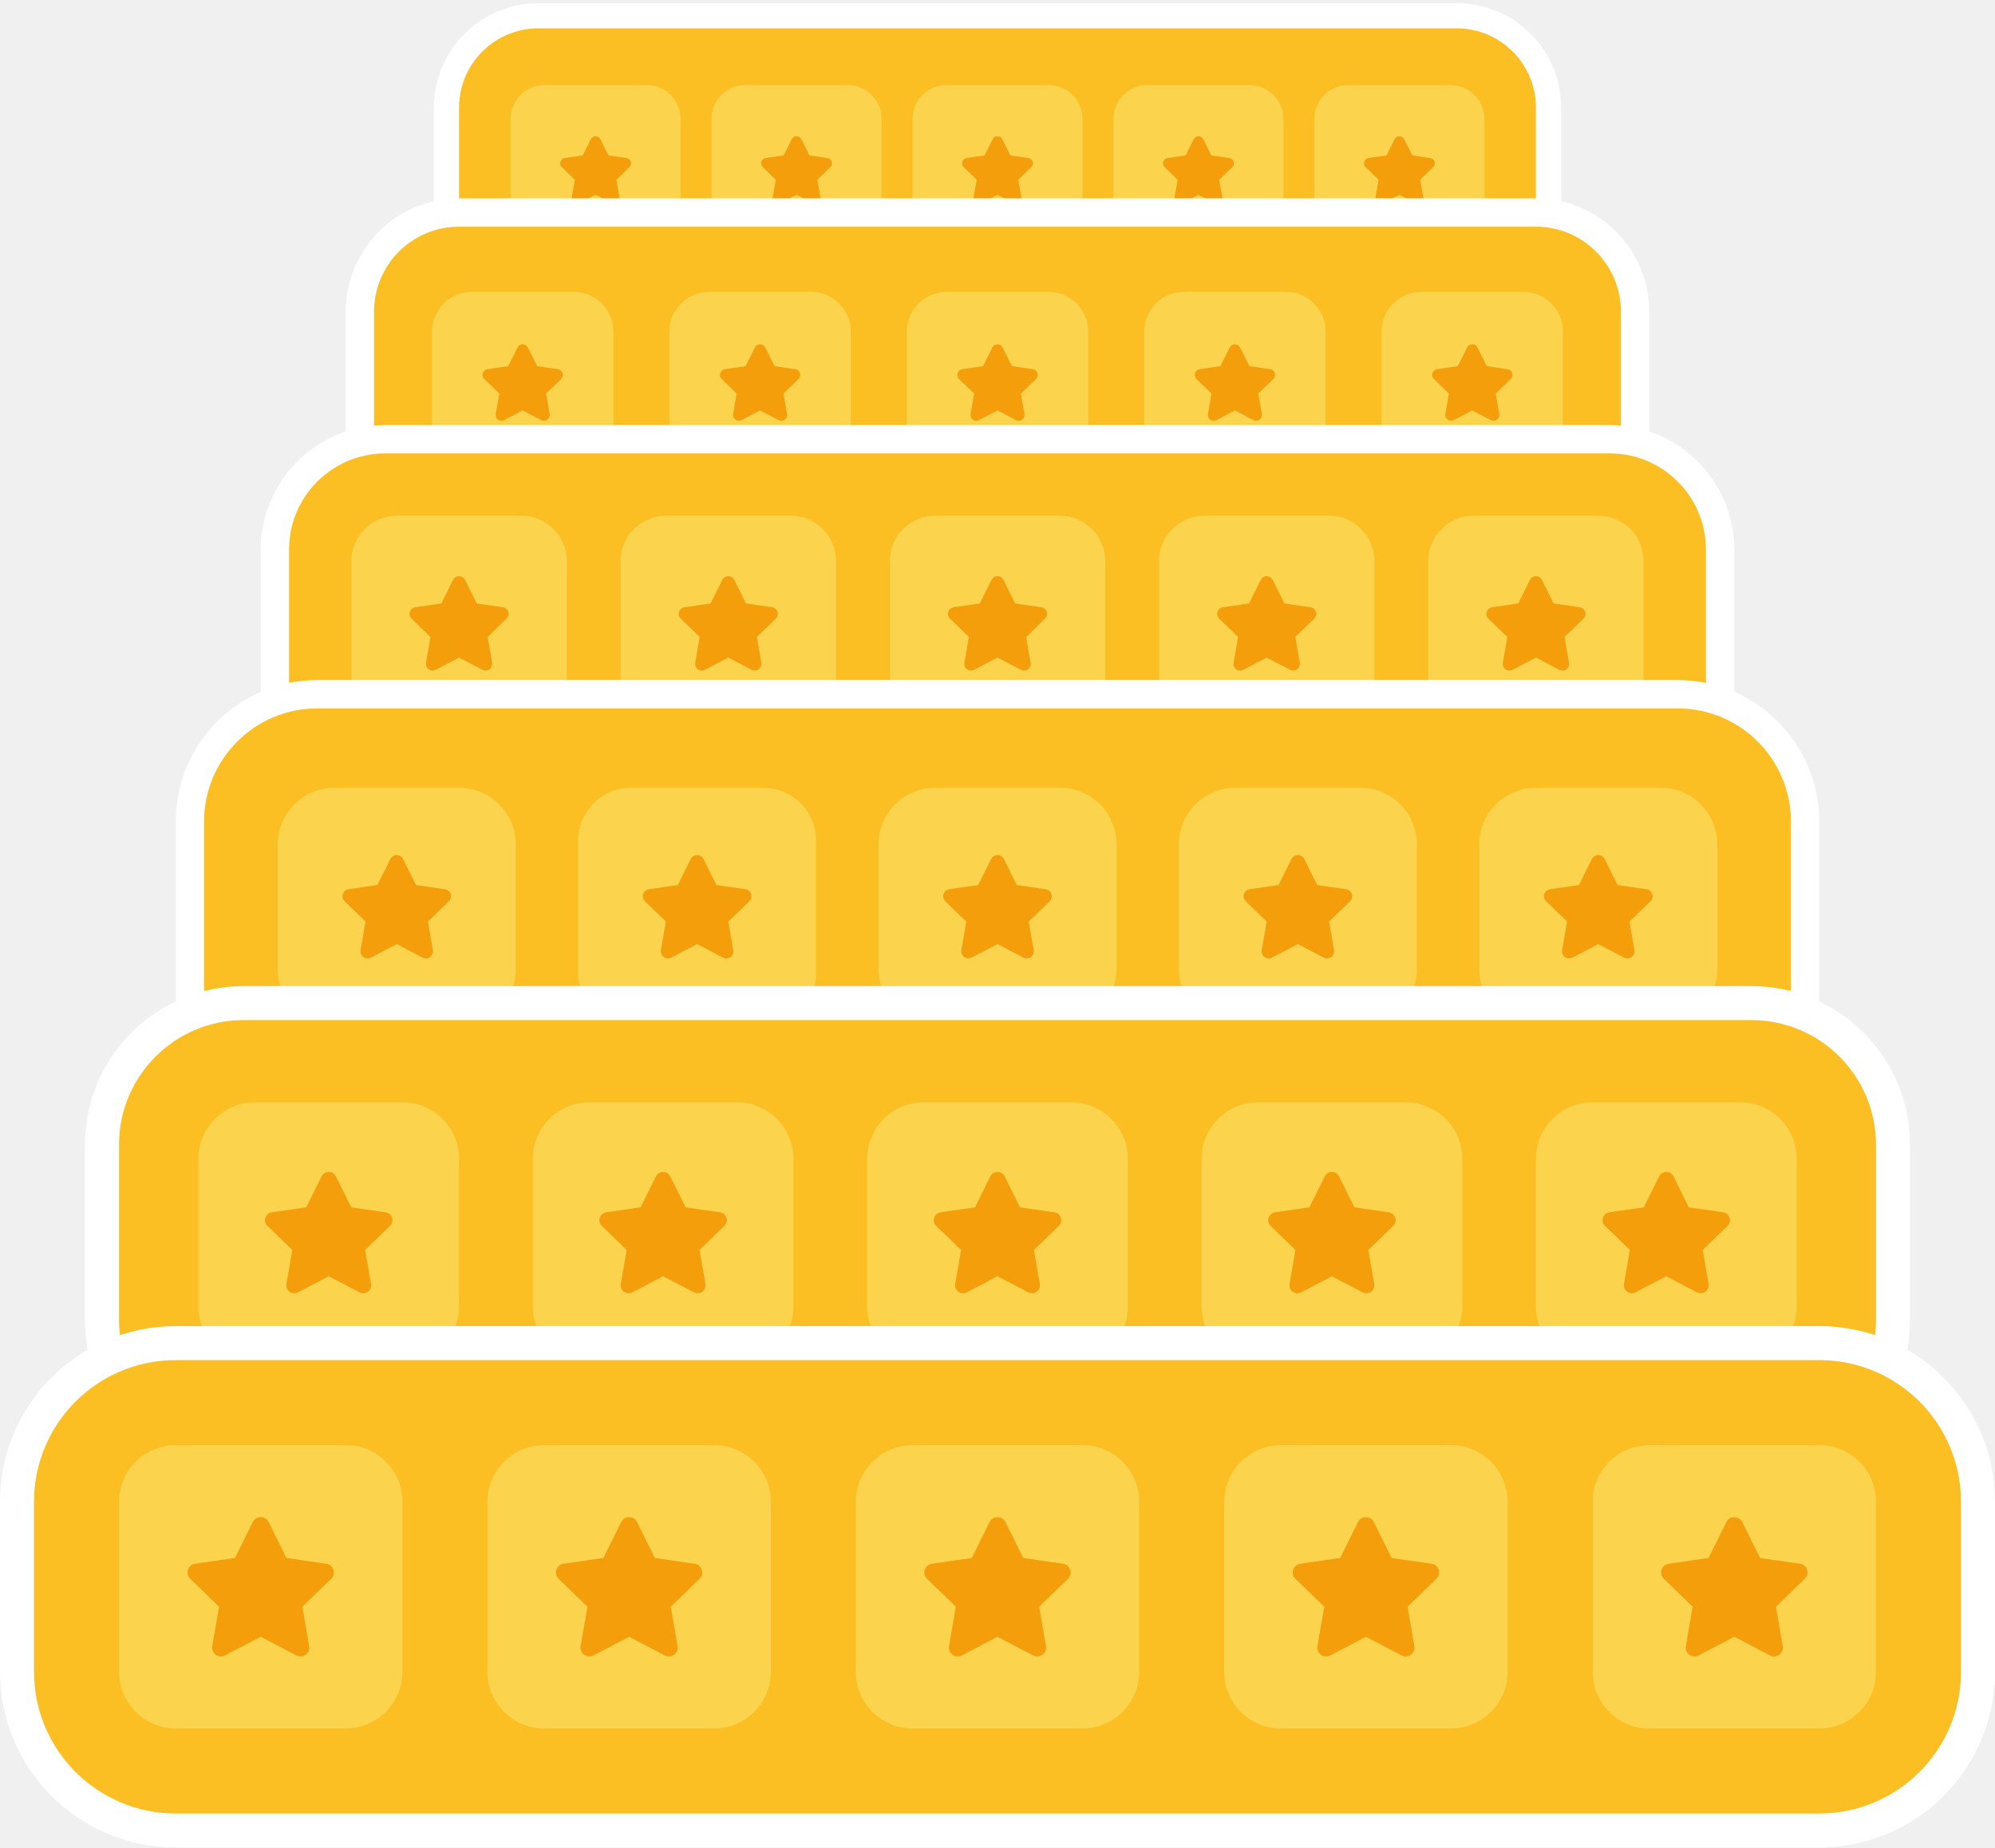
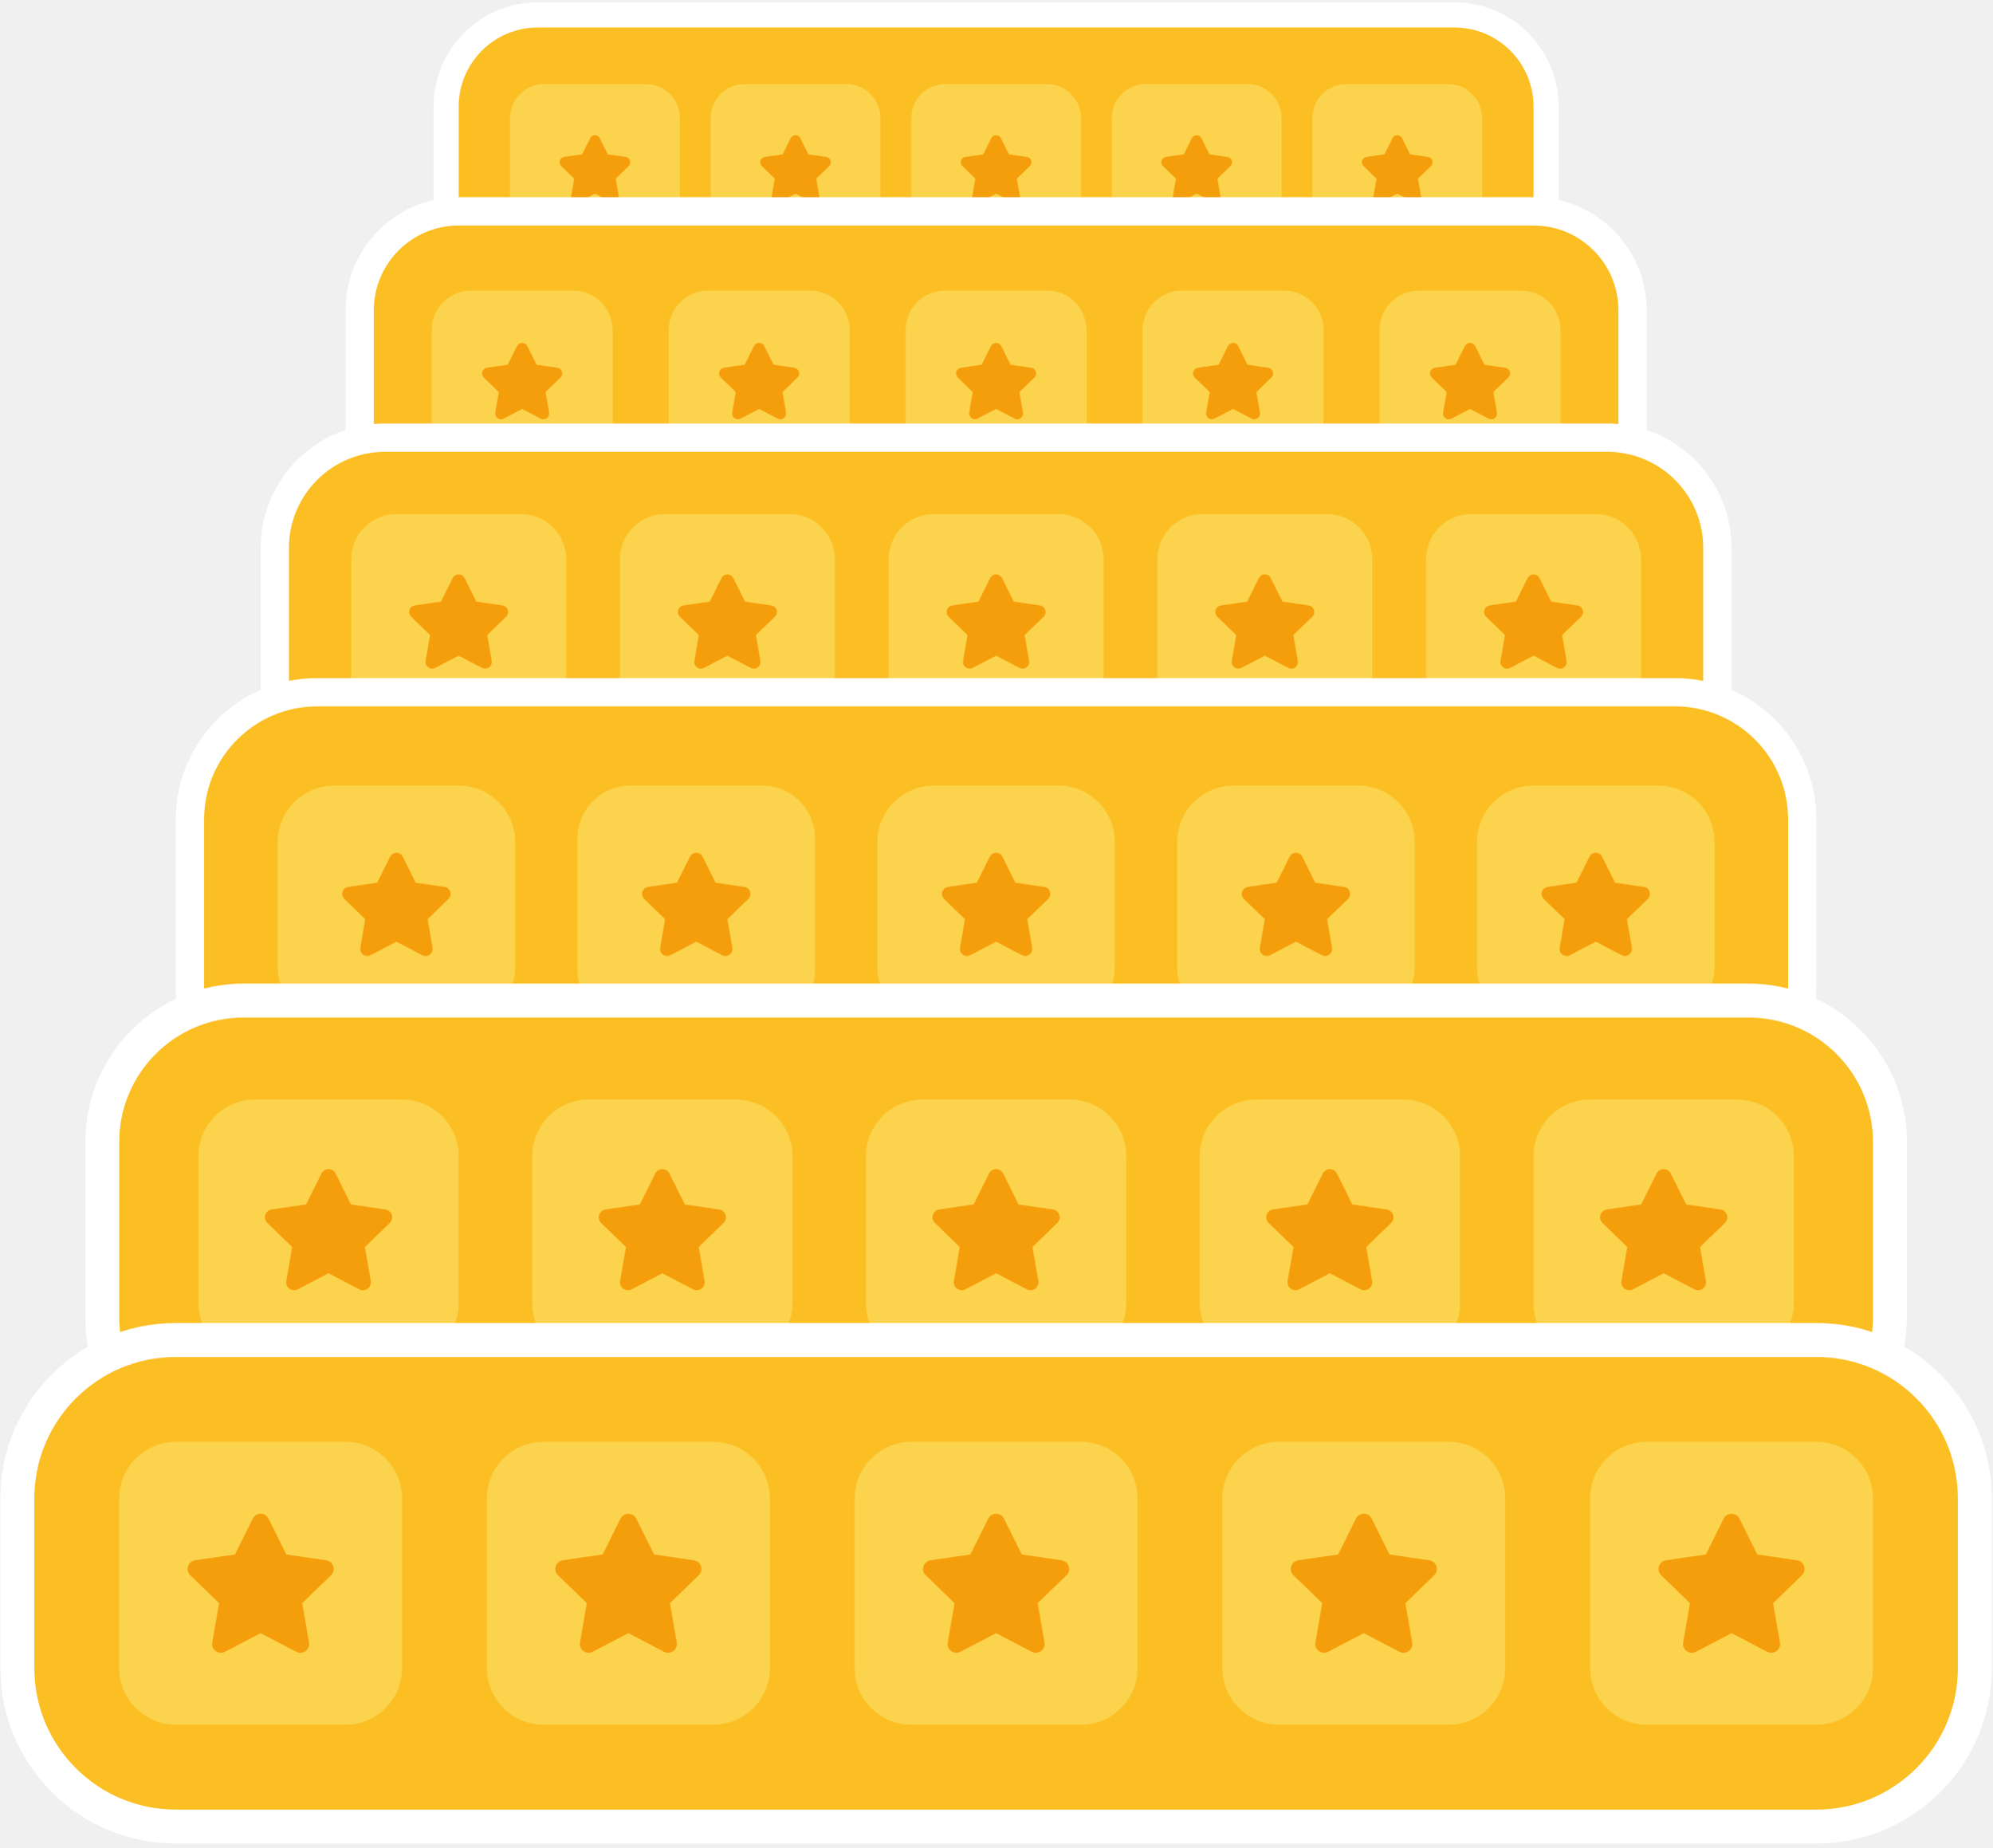
- <svg xmlns="http://www.w3.org/2000/svg" width="352" height="326" viewBox="0 0 352 326" fill="none">
-   <rect x="78.778" y="2.778" width="194.444" height="54.444" rx="16.222" fill="#FBBF24" />
-   <rect x="78.778" y="2.778" width="194.444" height="54.444" rx="16.222" stroke="white" stroke-width="4.444" />
-   <rect x="90.091" y="15" width="30" height="30" rx="6" fill="#FCD34D" />
-   <g clip-path="url(#clip0_105_1932)">
-     <path d="M103.1 27.804L104.615 24.752C104.81 24.36 105.372 24.36 105.566 24.752L107.081 27.804L110.47 28.297C110.905 28.36 111.078 28.891 110.763 29.196L108.312 31.57L108.89 34.924C108.965 35.355 108.51 35.683 108.121 35.48L105.091 33.895L102.061 35.48C101.672 35.683 101.217 35.355 101.291 34.924L101.87 31.57L99.418 29.196C99.103 28.891 99.277 28.36 99.712 28.297L103.1 27.804Z" fill="#F59E0B" stroke="#F59E0B" stroke-width="0.833" stroke-linecap="round" stroke-linejoin="round" />
+ <svg xmlns="http://www.w3.org/2000/svg" width="290" height="269" viewBox="0 0 290 269" fill="none">
+   <rect x="64.935" y="2.17" width="160.131" height="44.837" rx="13.36" fill="#FBBF24" />
+   <rect x="64.935" y="2.17" width="160.131" height="44.837" rx="13.36" stroke="white" stroke-width="3.66" />
+   <rect x="74.251" y="12.235" width="24.706" height="24.706" rx="4.941" fill="#FCD34D" />
+   <path d="M84.965 22.78L86.213 20.267C86.373 19.944 86.836 19.944 86.996 20.267L88.244 22.78L91.034 23.186C91.392 23.238 91.535 23.675 91.276 23.926L89.257 25.881L89.733 28.643C89.794 28.998 89.42 29.269 89.1 29.101L86.604 27.796L84.109 29.101C83.788 29.269 83.414 28.998 83.475 28.643L83.952 25.881L81.933 23.926C81.674 23.675 81.816 23.238 82.174 23.186L84.965 22.78Z" fill="#F59E0B" stroke="#F59E0B" stroke-width="0.686" stroke-linecap="round" stroke-linejoin="round" />
+   <rect x="103.449" y="12.235" width="24.706" height="24.706" rx="4.941" fill="#FCD34D" />
+   <g clip-path="url(#clip0_321_527)">
+     <path d="M114.163 22.78L115.41 20.267C115.571 19.944 116.033 19.944 116.194 20.267L117.441 22.78L120.232 23.186C120.59 23.238 120.733 23.675 120.474 23.926L118.455 25.881L118.931 28.643C118.992 28.998 118.618 29.269 118.297 29.101L115.802 27.796L113.307 29.101C112.986 29.269 112.612 28.998 112.673 28.643L113.149 25.881L111.131 23.926C110.871 23.675 111.014 23.238 111.372 23.186L114.163 22.78Z" fill="#F59E0B" stroke="#F59E0B" stroke-width="0.686" stroke-linecap="round" stroke-linejoin="round" />
  </g>
-   <rect x="125.545" y="15" width="30" height="30" rx="6" fill="#FCD34D" />
-   <path d="M138.555 27.804L140.07 24.752C140.264 24.36 140.826 24.36 141.021 24.752L142.536 27.804L145.925 28.297C146.359 28.36 146.533 28.891 146.218 29.196L143.766 31.57L144.345 34.924C144.419 35.355 143.964 35.683 143.575 35.48L140.545 33.895L137.515 35.48C137.126 35.683 136.671 35.355 136.746 34.924L137.324 31.57L134.873 29.196C134.558 28.891 134.731 28.36 135.166 28.297L138.555 27.804Z" fill="#F59E0B" stroke="#F59E0B" stroke-width="0.833" stroke-linecap="round" stroke-linejoin="round" />
-   <rect x="161" y="15" width="30" height="30" rx="6" fill="#FCD34D" />
-   <path d="M174.009 27.804L175.524 24.752C175.719 24.36 176.281 24.36 176.475 24.752L177.991 27.804L181.379 28.297C181.814 28.36 181.987 28.891 181.672 29.196L179.221 31.57L179.799 34.924C179.874 35.355 179.419 35.683 179.03 35.48L176 33.895L172.97 35.48C172.581 35.683 172.126 35.355 172.2 34.924L172.779 31.57L170.327 29.196C170.013 28.891 170.186 28.36 170.621 28.297L174.009 27.804Z" fill="#F59E0B" stroke="#F59E0B" stroke-width="0.833" stroke-linecap="round" stroke-linejoin="round" />
-   <rect x="196.455" y="15" width="30" height="30" rx="6" fill="#FCD34D" />
-   <path d="M209.464 27.804L210.979 24.752C211.173 24.36 211.735 24.36 211.93 24.752L213.445 27.804L216.834 28.297C217.268 28.36 217.442 28.891 217.127 29.196L214.675 31.57L215.254 34.924C215.328 35.355 214.874 35.683 214.485 35.48L211.454 33.895L208.424 35.48C208.035 35.683 207.581 35.355 207.655 34.924L208.233 31.57L205.782 29.196C205.467 28.891 205.64 28.36 206.075 28.297L209.464 27.804Z" fill="#F59E0B" stroke="#F59E0B" stroke-width="0.833" stroke-linecap="round" stroke-linejoin="round" />
-   <rect x="231.909" y="15" width="30" height="30" rx="6" fill="#FCD34D" />
-   <g clip-path="url(#clip1_105_1932)">
-     <path d="M244.918 27.804L246.433 24.752C246.628 24.36 247.19 24.36 247.384 24.752L248.9 27.804L252.288 28.297C252.723 28.36 252.896 28.891 252.581 29.196L250.13 31.57L250.708 34.924C250.783 35.355 250.328 35.683 249.939 35.48L246.909 33.895L243.879 35.48C243.49 35.683 243.035 35.355 243.109 34.924L243.688 31.57L241.236 29.196C240.922 28.891 241.095 28.36 241.53 28.297L244.918 27.804Z" fill="#F59E0B" stroke="#F59E0B" stroke-width="0.833" stroke-linecap="round" stroke-linejoin="round" />
+   <rect x="132.647" y="12.235" width="24.706" height="24.706" rx="4.941" fill="#FCD34D" />
+   <g clip-path="url(#clip1_321_527)">
+     <path d="M143.361 22.78L144.608 20.267C144.769 19.944 145.231 19.944 145.391 20.267L146.639 22.78L149.43 23.186C149.788 23.238 149.931 23.675 149.671 23.926L147.652 25.881L148.129 28.643C148.19 28.998 147.816 29.269 147.495 29.101L145 27.796L142.504 29.101C142.184 29.269 141.81 28.998 141.871 28.643L142.347 25.881L140.328 23.926C140.069 23.675 140.212 23.238 140.57 23.186L143.361 22.78Z" fill="#F59E0B" stroke="#F59E0B" stroke-width="0.686" stroke-linecap="round" stroke-linejoin="round" />
  </g>
-   <rect x="63.5" y="37.5" width="225" height="60" rx="17.5" fill="#FBBF24" />
-   <rect x="63.5" y="37.5" width="225" height="60" rx="17.5" stroke="white" stroke-width="5" />
-   <rect x="76.227" y="51.5" width="32" height="32" rx="7" fill="#FCD34D" />
-   <path d="M89.952 64.991L91.684 61.503C91.906 61.055 92.548 61.055 92.77 61.503L94.502 64.991L98.375 65.553C98.872 65.626 99.07 66.233 98.71 66.581L95.908 69.295L96.57 73.128C96.654 73.62 96.135 73.995 95.69 73.763L92.227 71.952L88.764 73.763C88.32 73.995 87.8 73.62 87.885 73.128L88.546 69.295L85.744 66.581C85.385 66.233 85.583 65.626 86.079 65.553L89.952 64.991Z" fill="#F59E0B" stroke="#F59E0B" stroke-width="0.833" stroke-linecap="round" stroke-linejoin="round" />
-   <rect x="118.114" y="51.5" width="32" height="32" rx="7" fill="#FCD34D" />
-   <path d="M131.838 64.991L133.57 61.503C133.792 61.055 134.435 61.055 134.657 61.503L136.389 64.991L140.261 65.553C140.758 65.626 140.956 66.233 140.596 66.581L137.795 69.295L138.456 73.128C138.541 73.62 138.021 73.995 137.577 73.763L134.114 71.952L130.65 73.763C130.206 73.995 129.686 73.62 129.771 73.128L130.432 69.295L127.631 66.581C127.271 66.233 127.469 65.626 127.966 65.553L131.838 64.991Z" fill="#F59E0B" stroke="#F59E0B" stroke-width="0.833" stroke-linecap="round" stroke-linejoin="round" />
-   <rect x="160" y="51.5" width="32" height="32" rx="7" fill="#FCD34D" />
-   <path d="M173.725 64.991L175.456 61.503C175.679 61.055 176.321 61.055 176.543 61.503L178.275 64.991L182.148 65.553C182.644 65.626 182.842 66.233 182.483 66.581L179.681 69.295L180.342 73.128C180.427 73.62 179.907 73.995 179.463 73.763L176 71.952L172.537 73.763C172.092 73.995 171.573 73.62 171.657 73.128L172.319 69.295L169.517 66.581C169.157 66.233 169.355 65.626 169.852 65.553L173.725 64.991Z" fill="#F59E0B" stroke="#F59E0B" stroke-width="0.833" stroke-linecap="round" stroke-linejoin="round" />
-   <rect x="201.886" y="51.5" width="32" height="32" rx="7" fill="#FCD34D" />
-   <path d="M215.611 64.991L217.343 61.503C217.565 61.055 218.207 61.055 218.43 61.503L220.161 64.991L224.034 65.553C224.531 65.626 224.729 66.233 224.369 66.581L221.567 69.295L222.229 73.128C222.313 73.62 221.794 73.995 221.349 73.763L217.886 71.952L214.423 73.763C213.979 73.995 213.459 73.62 213.544 73.128L214.205 69.295L211.403 66.581C211.044 66.233 211.242 65.626 211.739 65.553L215.611 64.991Z" fill="#F59E0B" stroke="#F59E0B" stroke-width="0.833" stroke-linecap="round" stroke-linejoin="round" />
-   <rect x="243.773" y="51.5" width="32" height="32" rx="7" fill="#FCD34D" />
-   <path d="M257.497 64.991L259.229 61.503C259.451 61.055 260.094 61.055 260.316 61.503L262.048 64.991L265.92 65.553C266.417 65.626 266.615 66.233 266.255 66.581L263.454 69.295L264.115 73.128C264.2 73.62 263.68 73.995 263.236 73.763L259.773 71.952L256.31 73.763C255.865 73.995 255.345 73.62 255.43 73.128L256.091 69.295L253.29 66.581C252.93 66.233 253.128 65.626 253.625 65.553L257.497 64.991Z" fill="#F59E0B" stroke="#F59E0B" stroke-width="0.833" stroke-linecap="round" stroke-linejoin="round" />
-   <rect x="48.5" y="77.5" width="255" height="65" rx="19.5" fill="#FBBF24" />
-   <rect x="48.5" y="77.5" width="255" height="65" rx="19.5" stroke="white" stroke-width="5" />
-   <rect x="62" y="91" width="38" height="38" rx="8" fill="#FCD34D" />
-   <path d="M78.156 106.863L80.321 102.503C80.598 101.943 81.401 101.943 81.679 102.503L83.844 106.863L88.684 107.567C89.305 107.657 89.553 108.416 89.103 108.852L85.601 112.243L86.428 117.034C86.534 117.65 85.884 118.119 85.329 117.828L81 115.565L76.671 117.828C76.115 118.119 75.466 117.65 75.572 117.034L76.398 112.243L72.896 108.852C72.447 108.416 72.694 107.657 73.315 107.567L78.156 106.863Z" fill="#F59E0B" stroke="#F59E0B" stroke-width="0.833" stroke-linecap="round" stroke-linejoin="round" />
-   <rect x="109.5" y="91" width="38" height="38" rx="8" fill="#FCD34D" />
-   <path d="M125.656 106.863L127.821 102.503C128.098 101.943 128.901 101.943 129.179 102.503L131.344 106.863L136.184 107.567C136.806 107.657 137.053 108.416 136.603 108.852L133.101 112.243L133.928 117.034C134.034 117.65 133.384 118.119 132.829 117.828L128.5 115.565L124.171 117.828C123.615 118.119 122.966 117.65 123.072 117.034L123.898 112.243L120.396 108.852C119.947 108.416 120.194 107.657 120.815 107.567L125.656 106.863Z" fill="#F59E0B" stroke="#F59E0B" stroke-width="0.833" stroke-linecap="round" stroke-linejoin="round" />
-   <rect x="157" y="91" width="38" height="38" rx="8" fill="#FCD34D" />
-   <path d="M173.156 106.863L175.321 102.503C175.598 101.943 176.401 101.943 176.679 102.503L178.844 106.863L183.684 107.567C184.306 107.657 184.553 108.416 184.103 108.852L180.601 112.243L181.428 117.034C181.534 117.65 180.884 118.119 180.329 117.828L176 115.565L171.671 117.828C171.115 118.119 170.466 117.65 170.572 117.034L171.398 112.243L167.896 108.852C167.447 108.416 167.694 107.657 168.315 107.567L173.156 106.863Z" fill="#F59E0B" stroke="#F59E0B" stroke-width="0.833" stroke-linecap="round" stroke-linejoin="round" />
-   <rect x="204.5" y="91" width="38" height="38" rx="8" fill="#FCD34D" />
-   <path d="M220.656 106.863L222.821 102.503C223.098 101.943 223.901 101.943 224.179 102.503L226.344 106.863L231.184 107.567C231.806 107.657 232.053 108.416 231.603 108.852L228.101 112.243L228.928 117.034C229.034 117.65 228.384 118.119 227.829 117.828L223.5 115.565L219.171 117.828C218.615 118.119 217.966 117.65 218.072 117.034L218.898 112.243L215.396 108.852C214.947 108.416 215.194 107.657 215.815 107.567L220.656 106.863Z" fill="#F59E0B" stroke="#F59E0B" stroke-width="0.833" stroke-linecap="round" stroke-linejoin="round" />
-   <rect x="252" y="91" width="38" height="38" rx="8" fill="#FCD34D" />
-   <path d="M268.156 106.863L270.321 102.503C270.598 101.943 271.401 101.943 271.679 102.503L273.844 106.863L278.684 107.567C279.306 107.657 279.553 108.416 279.103 108.852L275.601 112.243L276.428 117.034C276.534 117.65 275.884 118.119 275.329 117.828L271 115.565L266.671 117.828C266.115 118.119 265.466 117.65 265.572 117.034L266.398 112.243L262.896 108.852C262.447 108.416 262.694 107.657 263.315 107.567L268.156 106.863Z" fill="#F59E0B" stroke="#F59E0B" stroke-width="0.833" stroke-linecap="round" stroke-linejoin="round" />
-   <rect x="33.5" y="122.5" width="285" height="75" rx="22.5" fill="#FBBF24" />
-   <rect x="33.5" y="122.5" width="285" height="75" rx="22.5" stroke="white" stroke-width="5" />
-   <rect x="49" y="139" width="42" height="42" rx="10" fill="#FCD34D" />
-   <path d="M66.872 156.55L69.253 151.754C69.558 151.138 70.441 151.138 70.747 151.754L73.128 156.55L78.453 157.324C79.136 157.423 79.408 158.258 78.914 158.737L75.061 162.468L75.971 167.738C76.087 168.415 75.373 168.931 74.761 168.611L70 166.122L65.238 168.611C64.627 168.931 63.912 168.415 64.029 167.738L64.938 162.468L61.086 158.737C60.591 158.258 60.864 157.423 61.547 157.324L66.872 156.55Z" fill="#F59E0B" stroke="#F59E0B" stroke-width="0.833" stroke-linecap="round" stroke-linejoin="round" />
-   <rect x="102" y="139" width="42" height="42" rx="9.355" fill="#FCD34D" />
-   <path d="M119.872 156.55L122.253 151.754C122.558 151.138 123.441 151.138 123.747 151.754L126.128 156.55L131.453 157.324C132.136 157.423 132.408 158.258 131.914 158.737L128.061 162.468L128.971 167.738C129.087 168.415 128.373 168.931 127.761 168.611L123 166.122L118.238 168.611C117.627 168.931 116.912 168.415 117.029 167.738L117.938 162.468L114.086 158.737C113.591 158.258 113.864 157.423 114.547 157.324L119.872 156.55Z" fill="#F59E0B" stroke="#F59E0B" stroke-width="0.833" stroke-linecap="round" stroke-linejoin="round" />
-   <rect x="155" y="139" width="42" height="42" rx="10" fill="#FCD34D" />
-   <path d="M172.872 156.55L175.253 151.754C175.558 151.138 176.441 151.138 176.747 151.754L179.128 156.55L184.453 157.324C185.136 157.423 185.408 158.258 184.914 158.737L181.061 162.468L181.971 167.738C182.087 168.415 181.373 168.931 180.761 168.611L176 166.122L171.238 168.611C170.627 168.931 169.912 168.415 170.029 167.738L170.938 162.468L167.086 158.737C166.591 158.258 166.864 157.423 167.547 157.324L172.872 156.55Z" fill="#F59E0B" stroke="#F59E0B" stroke-width="0.833" stroke-linecap="round" stroke-linejoin="round" />
-   <rect x="208" y="139" width="42" height="42" rx="10" fill="#FCD34D" />
-   <path d="M225.872 156.55L228.253 151.754C228.558 151.138 229.441 151.138 229.747 151.754L232.128 156.55L237.453 157.324C238.136 157.423 238.408 158.258 237.914 158.737L234.061 162.468L234.971 167.738C235.087 168.415 234.373 168.931 233.761 168.611L229 166.122L224.238 168.611C223.627 168.931 222.912 168.415 223.029 167.738L223.938 162.468L220.086 158.737C219.591 158.258 219.864 157.423 220.547 157.324L225.872 156.55Z" fill="#F59E0B" stroke="#F59E0B" stroke-width="0.833" stroke-linecap="round" stroke-linejoin="round" />
-   <rect x="261" y="139" width="42" height="42" rx="10" fill="#FCD34D" />
-   <path d="M278.872 156.55L281.253 151.754C281.558 151.138 282.441 151.138 282.747 151.754L285.128 156.55L290.453 157.324C291.136 157.423 291.408 158.258 290.914 158.737L287.061 162.468L287.971 167.738C288.087 168.415 287.373 168.931 286.761 168.611L282 166.122L277.238 168.611C276.627 168.931 275.912 168.415 276.029 167.738L276.938 162.468L273.086 158.737C272.591 158.258 272.864 157.423 273.547 157.324L278.872 156.55Z" fill="#F59E0B" stroke="#F59E0B" stroke-width="0.833" stroke-linecap="round" stroke-linejoin="round" />
-   <rect x="18" y="177" width="316" height="81" rx="25" fill="#FBBF24" />
-   <rect x="18" y="177" width="316" height="81" rx="25" stroke="white" stroke-width="6" />
-   <rect x="35" y="194.5" width="46" height="46" rx="10" fill="#FCD34D" />
-   <path d="M54.303 213.422L57.117 207.754C57.478 207.026 58.522 207.026 58.883 207.754L61.697 213.422L67.99 214.337C68.797 214.454 69.119 215.441 68.534 216.007L63.982 220.416L65.056 226.645C65.194 227.445 64.35 228.055 63.627 227.677L58 224.734L52.372 227.677C51.65 228.055 50.806 227.445 50.943 226.645L52.018 220.416L47.465 216.007C46.881 215.441 47.202 214.454 48.01 214.337L54.303 213.422Z" fill="#F59E0B" stroke="#F59E0B" stroke-width="0.833" stroke-linecap="round" stroke-linejoin="round" />
-   <rect x="94" y="194.5" width="46" height="46" rx="10" fill="#FCD34D" />
-   <path d="M113.303 213.422L116.117 207.754C116.478 207.026 117.522 207.026 117.883 207.754L120.697 213.422L126.99 214.337C127.797 214.454 128.119 215.441 127.534 216.007L122.982 220.416L124.056 226.645C124.194 227.445 123.35 228.055 122.627 227.677L117 224.734L111.372 227.677C110.65 228.055 109.805 227.445 109.943 226.645L111.018 220.416L106.465 216.007C105.881 215.441 106.202 214.454 107.01 214.337L113.303 213.422Z" fill="#F59E0B" stroke="#F59E0B" stroke-width="0.833" stroke-linecap="round" stroke-linejoin="round" />
-   <rect x="153" y="194.5" width="46" height="46" rx="10" fill="#FCD34D" />
-   <path d="M172.303 213.422L175.117 207.754C175.478 207.026 176.522 207.026 176.883 207.754L179.697 213.422L185.99 214.337C186.797 214.454 187.119 215.441 186.534 216.007L181.982 220.416L183.056 226.645C183.194 227.445 182.35 228.055 181.627 227.677L176 224.734L170.372 227.677C169.65 228.055 168.805 227.445 168.943 226.645L170.018 220.416L165.465 216.007C164.881 215.441 165.202 214.454 166.01 214.337L172.303 213.422Z" fill="#F59E0B" stroke="#F59E0B" stroke-width="0.833" stroke-linecap="round" stroke-linejoin="round" />
-   <rect x="212" y="194.5" width="46" height="46" rx="10" fill="#FCD34D" />
-   <path d="M231.303 213.422L234.117 207.754C234.478 207.026 235.522 207.026 235.883 207.754L238.697 213.422L244.99 214.337C245.797 214.454 246.119 215.441 245.534 216.007L240.982 220.416L242.056 226.645C242.194 227.445 241.35 228.055 240.627 227.677L235 224.734L229.372 227.677C228.65 228.055 227.805 227.445 227.943 226.645L229.018 220.416L224.465 216.007C223.881 215.441 224.202 214.454 225.01 214.337L231.303 213.422Z" fill="#F59E0B" stroke="#F59E0B" stroke-width="0.833" stroke-linecap="round" stroke-linejoin="round" />
-   <rect x="271" y="194.5" width="46" height="46" rx="10" fill="#FCD34D" />
-   <path d="M290.303 213.422L293.117 207.754C293.478 207.026 294.522 207.026 294.883 207.754L297.697 213.422L303.99 214.337C304.797 214.454 305.119 215.441 304.534 216.007L299.982 220.416L301.056 226.645C301.194 227.445 300.35 228.055 299.627 227.677L294 224.734L288.372 227.677C287.65 228.055 286.805 227.445 286.943 226.645L288.018 220.416L283.465 216.007C282.881 215.441 283.202 214.454 284.01 214.337L290.303 213.422Z" fill="#F59E0B" stroke="#F59E0B" stroke-width="0.833" stroke-linecap="round" stroke-linejoin="round" />
-   <rect x="3" y="237" width="346" height="86" rx="28" fill="#FBBF24" />
-   <rect x="3" y="237" width="346" height="86" rx="28" stroke="white" stroke-width="6" />
-   <rect x="21" y="255" width="50" height="50" rx="10" fill="#FCD34D" />
-   <path d="M41.734 275.295L44.981 268.755C45.398 267.915 46.602 267.915 47.019 268.755L50.266 275.295L57.527 276.35C58.458 276.486 58.83 277.624 58.155 278.277L52.902 283.365L54.142 290.552C54.301 291.475 53.327 292.179 52.493 291.743L46 288.347L39.507 291.743C38.673 292.179 37.699 291.475 37.858 290.552L39.097 283.365L33.844 278.277C33.17 277.624 33.541 276.486 34.473 276.35L41.734 275.295Z" fill="#F59E0B" stroke="#F59E0B" stroke-width="0.833" stroke-linecap="round" stroke-linejoin="round" />
-   <rect x="86" y="255" width="50" height="50" rx="10" fill="#FCD34D" />
-   <path d="M106.734 275.295L109.981 268.755C110.398 267.915 111.602 267.915 112.019 268.755L115.265 275.295L122.527 276.35C123.458 276.486 123.829 277.624 123.155 278.277L117.902 283.365L119.142 290.552C119.301 291.475 118.326 292.179 117.493 291.743L111 288.347L104.507 291.743C103.673 292.179 102.699 291.475 102.858 290.552L104.098 283.365L98.844 278.277C98.17 277.624 98.541 276.486 99.473 276.35L106.734 275.295Z" fill="#F59E0B" stroke="#F59E0B" stroke-width="0.833" stroke-linecap="round" stroke-linejoin="round" />
-   <rect x="151" y="255" width="50" height="50" rx="10" fill="#FCD34D" />
-   <path d="M171.734 275.295L174.981 268.755C175.398 267.915 176.602 267.915 177.019 268.755L180.265 275.295L187.527 276.35C188.458 276.486 188.829 277.624 188.155 278.277L182.902 283.365L184.142 290.552C184.301 291.475 183.326 292.179 182.493 291.743L176 288.347L169.507 291.743C168.673 292.179 167.699 291.475 167.858 290.552L169.098 283.365L163.844 278.277C163.17 277.624 163.541 276.486 164.473 276.35L171.734 275.295Z" fill="#F59E0B" stroke="#F59E0B" stroke-width="0.833" stroke-linecap="round" stroke-linejoin="round" />
-   <rect x="216" y="255" width="50" height="50" rx="10" fill="#FCD34D" />
-   <path d="M236.734 275.295L239.981 268.755C240.398 267.915 241.602 267.915 242.019 268.755L245.265 275.295L252.527 276.35C253.458 276.486 253.829 277.624 253.155 278.277L247.902 283.365L249.142 290.552C249.301 291.475 248.326 292.179 247.493 291.743L241 288.347L234.507 291.743C233.673 292.179 232.699 291.475 232.858 290.552L234.098 283.365L228.844 278.277C228.17 277.624 228.541 276.486 229.473 276.35L236.734 275.295Z" fill="#F59E0B" stroke="#F59E0B" stroke-width="0.833" stroke-linecap="round" stroke-linejoin="round" />
-   <rect x="281" y="255" width="50" height="50" rx="10" fill="#FCD34D" />
-   <path d="M301.734 275.295L304.981 268.755C305.398 267.915 306.602 267.915 307.019 268.755L310.266 275.295L317.527 276.35C318.458 276.486 318.83 277.624 318.155 278.277L312.902 283.365L314.142 290.552C314.301 291.475 313.327 292.179 312.493 291.743L306 288.347L299.507 291.743C298.673 292.179 297.699 291.475 297.858 290.552L299.098 283.365L293.844 278.277C293.17 277.624 293.541 276.486 294.473 276.35L301.734 275.295Z" fill="#F59E0B" stroke="#F59E0B" stroke-width="0.833" stroke-linecap="round" stroke-linejoin="round" />
+   <rect x="161.845" y="12.235" width="24.706" height="24.706" rx="4.941" fill="#FCD34D" />
+   <g clip-path="url(#clip2_321_527)">
+     <path d="M172.558 22.78L173.806 20.267C173.966 19.944 174.429 19.944 174.589 20.267L175.837 22.78L178.628 23.186C178.986 23.238 179.128 23.675 178.869 23.926L176.85 25.881L177.327 28.643C177.388 28.998 177.014 29.269 176.693 29.101L174.198 27.796L171.702 29.101C171.382 29.269 171.008 28.998 171.069 28.643L171.545 25.881L169.526 23.926C169.267 23.675 169.41 23.238 169.768 23.186L172.558 22.78Z" fill="#F59E0B" stroke="#F59E0B" stroke-width="0.686" stroke-linecap="round" stroke-linejoin="round" />
+   </g>
+   <rect x="191.043" y="12.235" width="24.706" height="24.706" rx="4.941" fill="#FCD34D" />
+   <path d="M201.756 22.78L203.004 20.267C203.164 19.944 203.627 19.944 203.787 20.267L205.035 22.78L207.826 23.186C208.184 23.238 208.326 23.675 208.067 23.926L206.048 25.881L206.525 28.643C206.586 28.998 206.211 29.269 205.891 29.101L203.396 27.796L200.9 29.101C200.58 29.269 200.205 28.998 200.267 28.643L200.743 25.881L198.724 23.926C198.465 23.675 198.608 23.238 198.966 23.186L201.756 22.78Z" fill="#F59E0B" stroke="#F59E0B" stroke-width="0.686" stroke-linecap="round" stroke-linejoin="round" />
+   <rect x="52.353" y="30.765" width="185.294" height="49.412" rx="14.412" fill="#FBBF24" />
+   <rect x="52.353" y="30.765" width="185.294" height="49.412" rx="14.412" stroke="white" stroke-width="4.118" />
+   <rect x="62.834" y="42.294" width="26.353" height="26.353" rx="5.765" fill="#FCD34D" />
+   <path d="M74.137 53.404L75.563 50.532C75.746 50.163 76.275 50.163 76.458 50.532L77.884 53.404L81.073 53.868C81.483 53.927 81.646 54.427 81.349 54.714L79.042 56.949L79.587 60.105C79.656 60.511 79.229 60.82 78.862 60.628L76.011 59.137L73.159 60.628C72.793 60.82 72.365 60.511 72.434 60.105L72.979 56.949L70.672 54.714C70.376 54.427 70.539 53.927 70.948 53.868L74.137 53.404Z" fill="#F59E0B" stroke="#F59E0B" stroke-width="0.686" stroke-linecap="round" stroke-linejoin="round" />
+   <rect x="97.329" y="42.294" width="26.353" height="26.353" rx="5.765" fill="#FCD34D" />
+   <path d="M108.632 53.404L110.058 50.532C110.241 50.163 110.77 50.163 110.953 50.532L112.379 53.404L115.568 53.868C115.977 53.927 116.14 54.427 115.844 54.714L113.537 56.949L114.081 60.105C114.151 60.511 113.723 60.82 113.357 60.628L110.505 59.137L107.653 60.628C107.287 60.82 106.859 60.511 106.929 60.105L107.474 56.949L105.166 54.714C104.87 54.427 105.033 53.927 105.442 53.868L108.632 53.404Z" fill="#F59E0B" stroke="#F59E0B" stroke-width="0.686" stroke-linecap="round" stroke-linejoin="round" />
+   <rect x="131.824" y="42.294" width="26.353" height="26.353" rx="5.765" fill="#FCD34D" />
+   <path d="M143.126 53.404L144.552 50.532C144.735 50.163 145.264 50.163 145.447 50.532L146.873 53.404L150.063 53.868C150.472 53.927 150.635 54.427 150.339 54.714L148.031 56.949L148.576 60.105C148.646 60.511 148.218 60.82 147.852 60.628L145 59.137L142.148 60.628C141.782 60.82 141.354 60.511 141.424 60.105L141.968 56.949L139.661 54.714C139.365 54.427 139.528 53.927 139.937 53.868L143.126 53.404Z" fill="#F59E0B" stroke="#F59E0B" stroke-width="0.686" stroke-linecap="round" stroke-linejoin="round" />
+   <rect x="166.318" y="42.294" width="26.353" height="26.353" rx="5.765" fill="#FCD34D" />
+   <path d="M177.621 53.404L179.047 50.532C179.23 50.163 179.759 50.163 179.942 50.532L181.368 53.404L184.557 53.868C184.966 53.927 185.13 54.427 184.833 54.714L182.526 56.949L183.071 60.105C183.141 60.511 182.713 60.82 182.346 60.628L179.495 59.137L176.643 60.628C176.277 60.82 175.849 60.511 175.918 60.105L176.463 56.949L174.156 54.714C173.859 54.427 174.023 53.927 174.432 53.868L177.621 53.404Z" fill="#F59E0B" stroke="#F59E0B" stroke-width="0.686" stroke-linecap="round" stroke-linejoin="round" />
+   <rect x="200.813" y="42.294" width="26.353" height="26.353" rx="5.765" fill="#FCD34D" />
+   <path d="M212.116 53.404L213.542 50.532C213.725 50.163 214.254 50.163 214.437 50.532L215.863 53.404L219.052 53.868C219.461 53.927 219.624 54.427 219.328 54.714L217.021 56.949L217.565 60.105C217.635 60.511 217.207 60.82 216.841 60.628L213.989 59.137L211.137 60.628C210.771 60.82 210.343 60.511 210.413 60.105L210.958 56.949L208.65 54.714C208.354 54.427 208.517 53.927 208.926 53.868L212.116 53.404Z" fill="#F59E0B" stroke="#F59E0B" stroke-width="0.686" stroke-linecap="round" stroke-linejoin="round" />
+   <rect x="40" y="63.706" width="210" height="53.529" rx="16.059" fill="#FBBF24" />
+   <rect x="40" y="63.706" width="210" height="53.529" rx="16.059" stroke="white" stroke-width="4.118" />
+   <rect x="51.118" y="74.824" width="31.294" height="31.294" rx="6.588" fill="#FCD34D" />
+   <path d="M64.423 87.888L66.205 84.297C66.434 83.836 67.095 83.836 67.324 84.297L69.107 87.888L73.093 88.467C73.605 88.541 73.808 89.166 73.438 89.525L70.554 92.318L71.235 96.264C71.322 96.77 70.787 97.157 70.329 96.918L66.765 95.054L63.2 96.918C62.742 97.157 62.207 96.77 62.294 96.264L62.975 92.318L60.091 89.525C59.721 89.166 59.925 88.541 60.436 88.467L64.423 87.888Z" fill="#F59E0B" stroke="#F59E0B" stroke-width="0.686" stroke-linecap="round" stroke-linejoin="round" />
+   <rect x="90.235" y="74.824" width="31.294" height="31.294" rx="6.588" fill="#FCD34D" />
+   <path d="M103.54 87.888L105.323 84.297C105.552 83.836 106.213 83.836 106.442 84.297L108.224 87.888L112.211 88.467C112.722 88.541 112.926 89.166 112.556 89.525L109.672 92.318L110.352 96.264C110.44 96.77 109.905 97.157 109.447 96.918L105.882 95.054L102.317 96.918C101.86 97.157 101.325 96.77 101.412 96.264L102.093 92.318L99.209 89.525C98.838 89.166 99.042 88.541 99.554 88.467L103.54 87.888Z" fill="#F59E0B" stroke="#F59E0B" stroke-width="0.686" stroke-linecap="round" stroke-linejoin="round" />
+   <rect x="129.353" y="74.824" width="31.294" height="31.294" rx="6.588" fill="#FCD34D" />
+   <path d="M142.658 87.888L144.441 84.297C144.669 83.836 145.33 83.836 145.559 84.297L147.342 87.888L151.328 88.467C151.84 88.541 152.044 89.166 151.673 89.525L148.789 92.318L149.47 96.264C149.557 96.77 149.022 97.157 148.565 96.918L145 95.054L141.435 96.918C140.977 97.157 140.442 96.77 140.53 96.264L141.21 92.318L138.326 89.525C137.956 89.166 138.16 88.541 138.671 88.467L142.658 87.888Z" fill="#F59E0B" stroke="#F59E0B" stroke-width="0.686" stroke-linecap="round" stroke-linejoin="round" />
+   <rect x="168.471" y="74.824" width="31.294" height="31.294" rx="6.588" fill="#FCD34D" />
+   <path d="M181.776 87.888L183.558 84.297C183.787 83.836 184.448 83.836 184.677 84.297L186.46 87.888L190.446 88.467C190.957 88.541 191.161 89.166 190.791 89.525L187.907 92.318L188.588 96.264C188.675 96.77 188.14 97.157 187.682 96.918L184.118 95.054L180.553 96.918C180.095 97.157 179.56 96.77 179.647 96.264L180.328 92.318L177.444 89.525C177.074 89.166 177.278 88.541 177.789 88.467L181.776 87.888Z" fill="#F59E0B" stroke="#F59E0B" stroke-width="0.686" stroke-linecap="round" stroke-linejoin="round" />
+   <rect x="207.588" y="74.824" width="31.294" height="31.294" rx="6.588" fill="#FCD34D" />
+   <path d="M220.893 87.888L222.676 84.297C222.905 83.836 223.566 83.836 223.795 84.297L225.577 87.888L229.564 88.467C230.075 88.541 230.279 89.166 229.909 89.525L227.025 92.318L227.705 96.264C227.793 96.77 227.258 97.157 226.8 96.918L223.235 95.054L219.67 96.918C219.213 97.157 218.678 96.77 218.765 96.264L219.446 92.318L216.562 89.525C216.191 89.166 216.395 88.541 216.907 88.467L220.893 87.888Z" fill="#F59E0B" stroke="#F59E0B" stroke-width="0.686" stroke-linecap="round" stroke-linejoin="round" />
+   <rect x="27.647" y="100.765" width="234.706" height="61.765" rx="18.529" fill="#FBBF24" />
+   <rect x="27.647" y="100.765" width="234.706" height="61.765" rx="18.529" stroke="white" stroke-width="4.118" />
+   <rect x="40.412" y="114.353" width="34.588" height="34.588" rx="8.235" fill="#FCD34D" />
+   <path d="M55.13 128.806L57.09 124.856C57.342 124.349 58.069 124.349 58.321 124.856L60.282 128.806L64.667 129.443C65.23 129.525 65.454 130.212 65.047 130.607L61.874 133.679L62.623 138.02C62.719 138.577 62.13 139.002 61.627 138.739L57.706 136.688L53.784 138.739C53.281 139.002 52.693 138.577 52.789 138.02L53.537 133.679L50.365 130.607C49.958 130.212 50.182 129.525 50.744 129.443L55.13 128.806Z" fill="#F59E0B" stroke="#F59E0B" stroke-width="0.686" stroke-linecap="round" stroke-linejoin="round" />
+   <rect x="84.059" y="114.353" width="34.588" height="34.588" rx="7.704" fill="#FCD34D" />
+   <path d="M98.777 128.806L100.737 124.856C100.989 124.349 101.716 124.349 101.968 124.856L103.929 128.806L108.314 129.443C108.877 129.525 109.101 130.212 108.694 130.607L105.521 133.679L106.27 138.02C106.366 138.577 105.778 139.002 105.274 138.739L101.353 136.688L97.431 138.739C96.928 139.002 96.34 138.577 96.436 138.02L97.184 133.679L94.012 130.607C93.605 130.212 93.829 129.525 94.391 129.443L98.777 128.806Z" fill="#F59E0B" stroke="#F59E0B" stroke-width="0.686" stroke-linecap="round" stroke-linejoin="round" />
+   <rect x="127.706" y="114.353" width="34.588" height="34.588" rx="8.235" fill="#FCD34D" />
+   <path d="M142.424 128.806L144.385 124.856C144.636 124.349 145.363 124.349 145.615 124.856L147.576 128.806L151.961 129.443C152.524 129.525 152.748 130.212 152.341 130.607L149.168 133.679L149.917 138.02C150.013 138.577 149.425 139.002 148.921 138.739L145 136.688L141.078 138.739C140.575 139.002 139.987 138.577 140.083 138.02L140.831 133.679L137.659 130.607C137.252 130.212 137.476 129.525 138.039 129.443L142.424 128.806Z" fill="#F59E0B" stroke="#F59E0B" stroke-width="0.686" stroke-linecap="round" stroke-linejoin="round" />
+   <rect x="171.353" y="114.353" width="34.588" height="34.588" rx="8.235" fill="#FCD34D" />
+   <path d="M186.071 128.806L188.032 124.856C188.283 124.349 189.011 124.349 189.262 124.856L191.223 128.806L195.608 129.443C196.171 129.525 196.395 130.212 195.988 130.607L192.815 133.679L193.564 138.02C193.66 138.577 193.072 139.002 192.568 138.739L188.647 136.688L184.726 138.739C184.222 139.002 183.634 138.577 183.73 138.02L184.479 133.679L181.306 130.607C180.899 130.212 181.123 129.525 181.686 129.443L186.071 128.806Z" fill="#F59E0B" stroke="#F59E0B" stroke-width="0.686" stroke-linecap="round" stroke-linejoin="round" />
+   <rect x="215" y="114.353" width="34.588" height="34.588" rx="8.235" fill="#FCD34D" />
+   <path d="M229.718 128.806L231.679 124.856C231.93 124.349 232.658 124.349 232.909 124.856L234.87 128.806L239.255 129.443C239.818 129.525 240.042 130.212 239.635 130.607L236.462 133.679L237.211 138.02C237.307 138.577 236.719 139.002 236.215 138.739L232.294 136.688L228.373 138.739C227.869 139.002 227.281 138.577 227.377 138.02L228.126 133.679L224.953 130.607C224.546 130.212 224.77 129.525 225.333 129.443L229.718 128.806Z" fill="#F59E0B" stroke="#F59E0B" stroke-width="0.686" stroke-linecap="round" stroke-linejoin="round" />
+   <rect x="14.882" y="145.647" width="260.235" height="66.706" rx="20.588" fill="#FBBF24" />
+   <rect x="14.882" y="145.647" width="260.235" height="66.706" rx="20.588" stroke="white" stroke-width="4.941" />
+   <rect x="28.882" y="160.059" width="37.882" height="37.882" rx="8.235" fill="#FCD34D" />
+   <path d="M44.779 175.642L47.096 170.974C47.394 170.375 48.253 170.375 48.55 170.974L50.868 175.642L56.05 176.395C56.715 176.492 56.98 177.304 56.499 177.771L52.75 181.402L53.634 186.531C53.748 187.19 53.053 187.692 52.458 187.381L47.823 184.958L43.189 187.381C42.594 187.692 41.899 187.19 42.012 186.531L42.897 181.402L39.148 177.771C38.666 177.304 38.931 176.492 39.596 176.395L44.779 175.642Z" fill="#F59E0B" stroke="#F59E0B" stroke-width="0.686" stroke-linecap="round" stroke-linejoin="round" />
+   <rect x="77.471" y="160.059" width="37.882" height="37.882" rx="8.235" fill="#FCD34D" />
+   <path d="M93.367 175.642L95.684 170.974C95.982 170.375 96.841 170.375 97.139 170.974L99.456 175.642L104.639 176.395C105.304 176.492 105.568 177.304 105.087 177.771L101.338 181.402L102.223 186.531C102.336 187.19 101.641 187.692 101.046 187.381L96.412 184.958L91.777 187.381C91.182 187.692 90.487 187.19 90.6 186.531L91.485 181.402L87.736 177.771C87.255 177.304 87.52 176.492 88.185 176.395L93.367 175.642Z" fill="#F59E0B" stroke="#F59E0B" stroke-width="0.686" stroke-linecap="round" stroke-linejoin="round" />
+   <rect x="126.059" y="160.059" width="37.882" height="37.882" rx="8.235" fill="#FCD34D" />
+   <path d="M141.955 175.642L144.273 170.974C144.57 170.375 145.43 170.375 145.727 170.974L148.044 175.642L153.227 176.395C153.892 176.492 154.157 177.304 153.675 177.771L149.926 181.402L150.811 186.531C150.925 187.19 150.229 187.692 149.634 187.381L145 184.958L140.365 187.381C139.771 187.692 139.075 187.19 139.189 186.531L140.074 181.402L136.324 177.771C135.843 177.304 136.108 176.492 136.773 176.395L141.955 175.642Z" fill="#F59E0B" stroke="#F59E0B" stroke-width="0.686" stroke-linecap="round" stroke-linejoin="round" />
+   <rect x="174.647" y="160.059" width="37.882" height="37.882" rx="8.235" fill="#FCD34D" />
+   <path d="M190.543 175.642L192.861 170.974C193.158 170.375 194.018 170.375 194.315 170.974L196.633 175.642L201.815 176.395C202.48 176.492 202.745 177.304 202.264 177.771L198.514 181.402L199.399 186.531C199.513 187.19 198.817 187.692 198.222 187.381L193.588 184.958L188.954 187.381C188.359 187.692 187.663 187.19 187.777 186.531L188.662 181.402L184.912 177.771C184.431 177.304 184.696 176.492 185.361 176.395L190.543 175.642Z" fill="#F59E0B" stroke="#F59E0B" stroke-width="0.686" stroke-linecap="round" stroke-linejoin="round" />
+   <rect x="223.235" y="160.059" width="37.882" height="37.882" rx="8.235" fill="#FCD34D" />
+   <path d="M239.132 175.642L241.449 170.974C241.747 170.375 242.606 170.375 242.903 170.974L245.221 175.642L250.403 176.395C251.068 176.492 251.333 177.304 250.852 177.771L247.102 181.402L247.987 186.531C248.101 187.19 247.406 187.692 246.811 187.381L242.176 184.958L237.542 187.381C236.947 187.692 236.252 187.19 236.365 186.531L237.25 181.402L233.501 177.771C233.019 177.304 233.284 176.492 233.949 176.395L239.132 175.642Z" fill="#F59E0B" stroke="#F59E0B" stroke-width="0.686" stroke-linecap="round" stroke-linejoin="round" />
+   <rect x="2.529" y="195.059" width="284.941" height="70.823" rx="23.059" fill="#FBBF24" />
+   <rect x="2.529" y="195.059" width="284.941" height="70.823" rx="23.059" stroke="white" stroke-width="4.941" />
+   <rect x="17.353" y="209.882" width="41.176" height="41.176" rx="8.235" fill="#FCD34D" />
+   <path d="M34.428 226.596L37.102 221.21C37.445 220.518 38.437 220.518 38.78 221.21L41.454 226.596L47.434 227.465C48.201 227.576 48.507 228.514 47.951 229.052L43.625 233.241L44.646 239.16C44.777 239.92 43.975 240.5 43.288 240.141L37.941 237.345L32.594 240.141C31.907 240.5 31.105 239.92 31.236 239.16L32.257 233.241L27.931 229.052C27.375 228.514 27.681 227.576 28.448 227.465L34.428 226.596Z" fill="#F59E0B" stroke="#F59E0B" stroke-width="0.686" stroke-linecap="round" stroke-linejoin="round" />
+   <rect x="70.882" y="209.882" width="41.176" height="41.176" rx="8.235" fill="#FCD34D" />
+   <path d="M87.957 226.596L90.631 221.21C90.975 220.518 91.966 220.518 92.309 221.21L94.983 226.596L100.963 227.465C101.73 227.576 102.036 228.514 101.481 229.052L97.154 233.242L98.175 239.16C98.307 239.92 97.504 240.5 96.818 240.141L91.47 237.345L86.123 240.141C85.437 240.5 84.634 239.92 84.765 239.16L85.786 233.242L81.46 229.052C80.905 228.514 81.21 227.576 81.978 227.465L87.957 226.596Z" fill="#F59E0B" stroke="#F59E0B" stroke-width="0.686" stroke-linecap="round" stroke-linejoin="round" />
+   <rect x="124.412" y="209.882" width="41.176" height="41.176" rx="8.235" fill="#FCD34D" />
+   <path d="M141.487 226.596L144.161 221.21C144.504 220.518 145.496 220.518 145.839 221.21L148.513 226.596L154.492 227.465C155.26 227.576 155.565 228.514 155.01 229.052L150.684 233.242L151.705 239.16C151.836 239.92 151.034 240.5 150.347 240.141L145 237.345L139.652 240.141C138.966 240.5 138.164 239.92 138.295 239.16L139.316 233.242L134.99 229.052C134.434 228.514 134.74 227.576 135.507 227.465L141.487 226.596Z" fill="#F59E0B" stroke="#F59E0B" stroke-width="0.686" stroke-linecap="round" stroke-linejoin="round" />
+   <rect x="177.941" y="209.882" width="41.176" height="41.176" rx="8.235" fill="#FCD34D" />
+   <path d="M195.016 226.596L197.69 221.21C198.033 220.518 199.025 220.518 199.368 221.21L202.042 226.596L208.022 227.465C208.789 227.576 209.095 228.514 208.54 229.052L204.213 233.242L205.234 239.16C205.365 239.92 204.563 240.5 203.876 240.141L198.529 237.345L193.182 240.141C192.495 240.5 191.693 239.92 191.824 239.16L192.845 233.242L188.519 229.052C187.963 228.514 188.269 227.576 189.036 227.465L195.016 226.596Z" fill="#F59E0B" stroke="#F59E0B" stroke-width="0.686" stroke-linecap="round" stroke-linejoin="round" />
+   <rect x="231.471" y="209.882" width="41.176" height="41.176" rx="8.235" fill="#FCD34D" />
+   <path d="M248.546 226.596L251.22 221.21C251.563 220.518 252.554 220.518 252.898 221.21L255.572 226.596L261.551 227.465C262.319 227.576 262.624 228.514 262.069 229.052L257.743 233.242L258.764 239.16C258.895 239.92 258.092 240.5 257.406 240.141L252.059 237.345L246.711 240.141C246.025 240.5 245.222 239.92 245.353 239.16L246.374 233.242L242.048 229.052C241.493 228.514 241.799 227.576 242.566 227.465L248.546 226.596Z" fill="#F59E0B" stroke="#F59E0B" stroke-width="0.686" stroke-linecap="round" stroke-linejoin="round" />
  <defs>
-     <clipPath id="clip0_105_1932">
-       <rect width="14" height="14" fill="white" transform="translate(98.0909 23)" />
+     <clipPath id="clip0_321_527">
+       <rect width="11.529" height="11.529" fill="white" transform="translate(110.037 18.8236)" />
    </clipPath>
-     <clipPath id="clip1_105_1932">
-       <rect width="14" height="14" fill="white" transform="translate(239.909 23)" />
+     <clipPath id="clip1_321_527">
+       <rect width="11.529" height="11.529" fill="white" transform="translate(139.235 18.8236)" />
+     </clipPath>
+     <clipPath id="clip2_321_527">
+       <rect width="11.529" height="11.529" fill="white" transform="translate(168.433 18.8236)" />
    </clipPath>
  </defs>
</svg>
